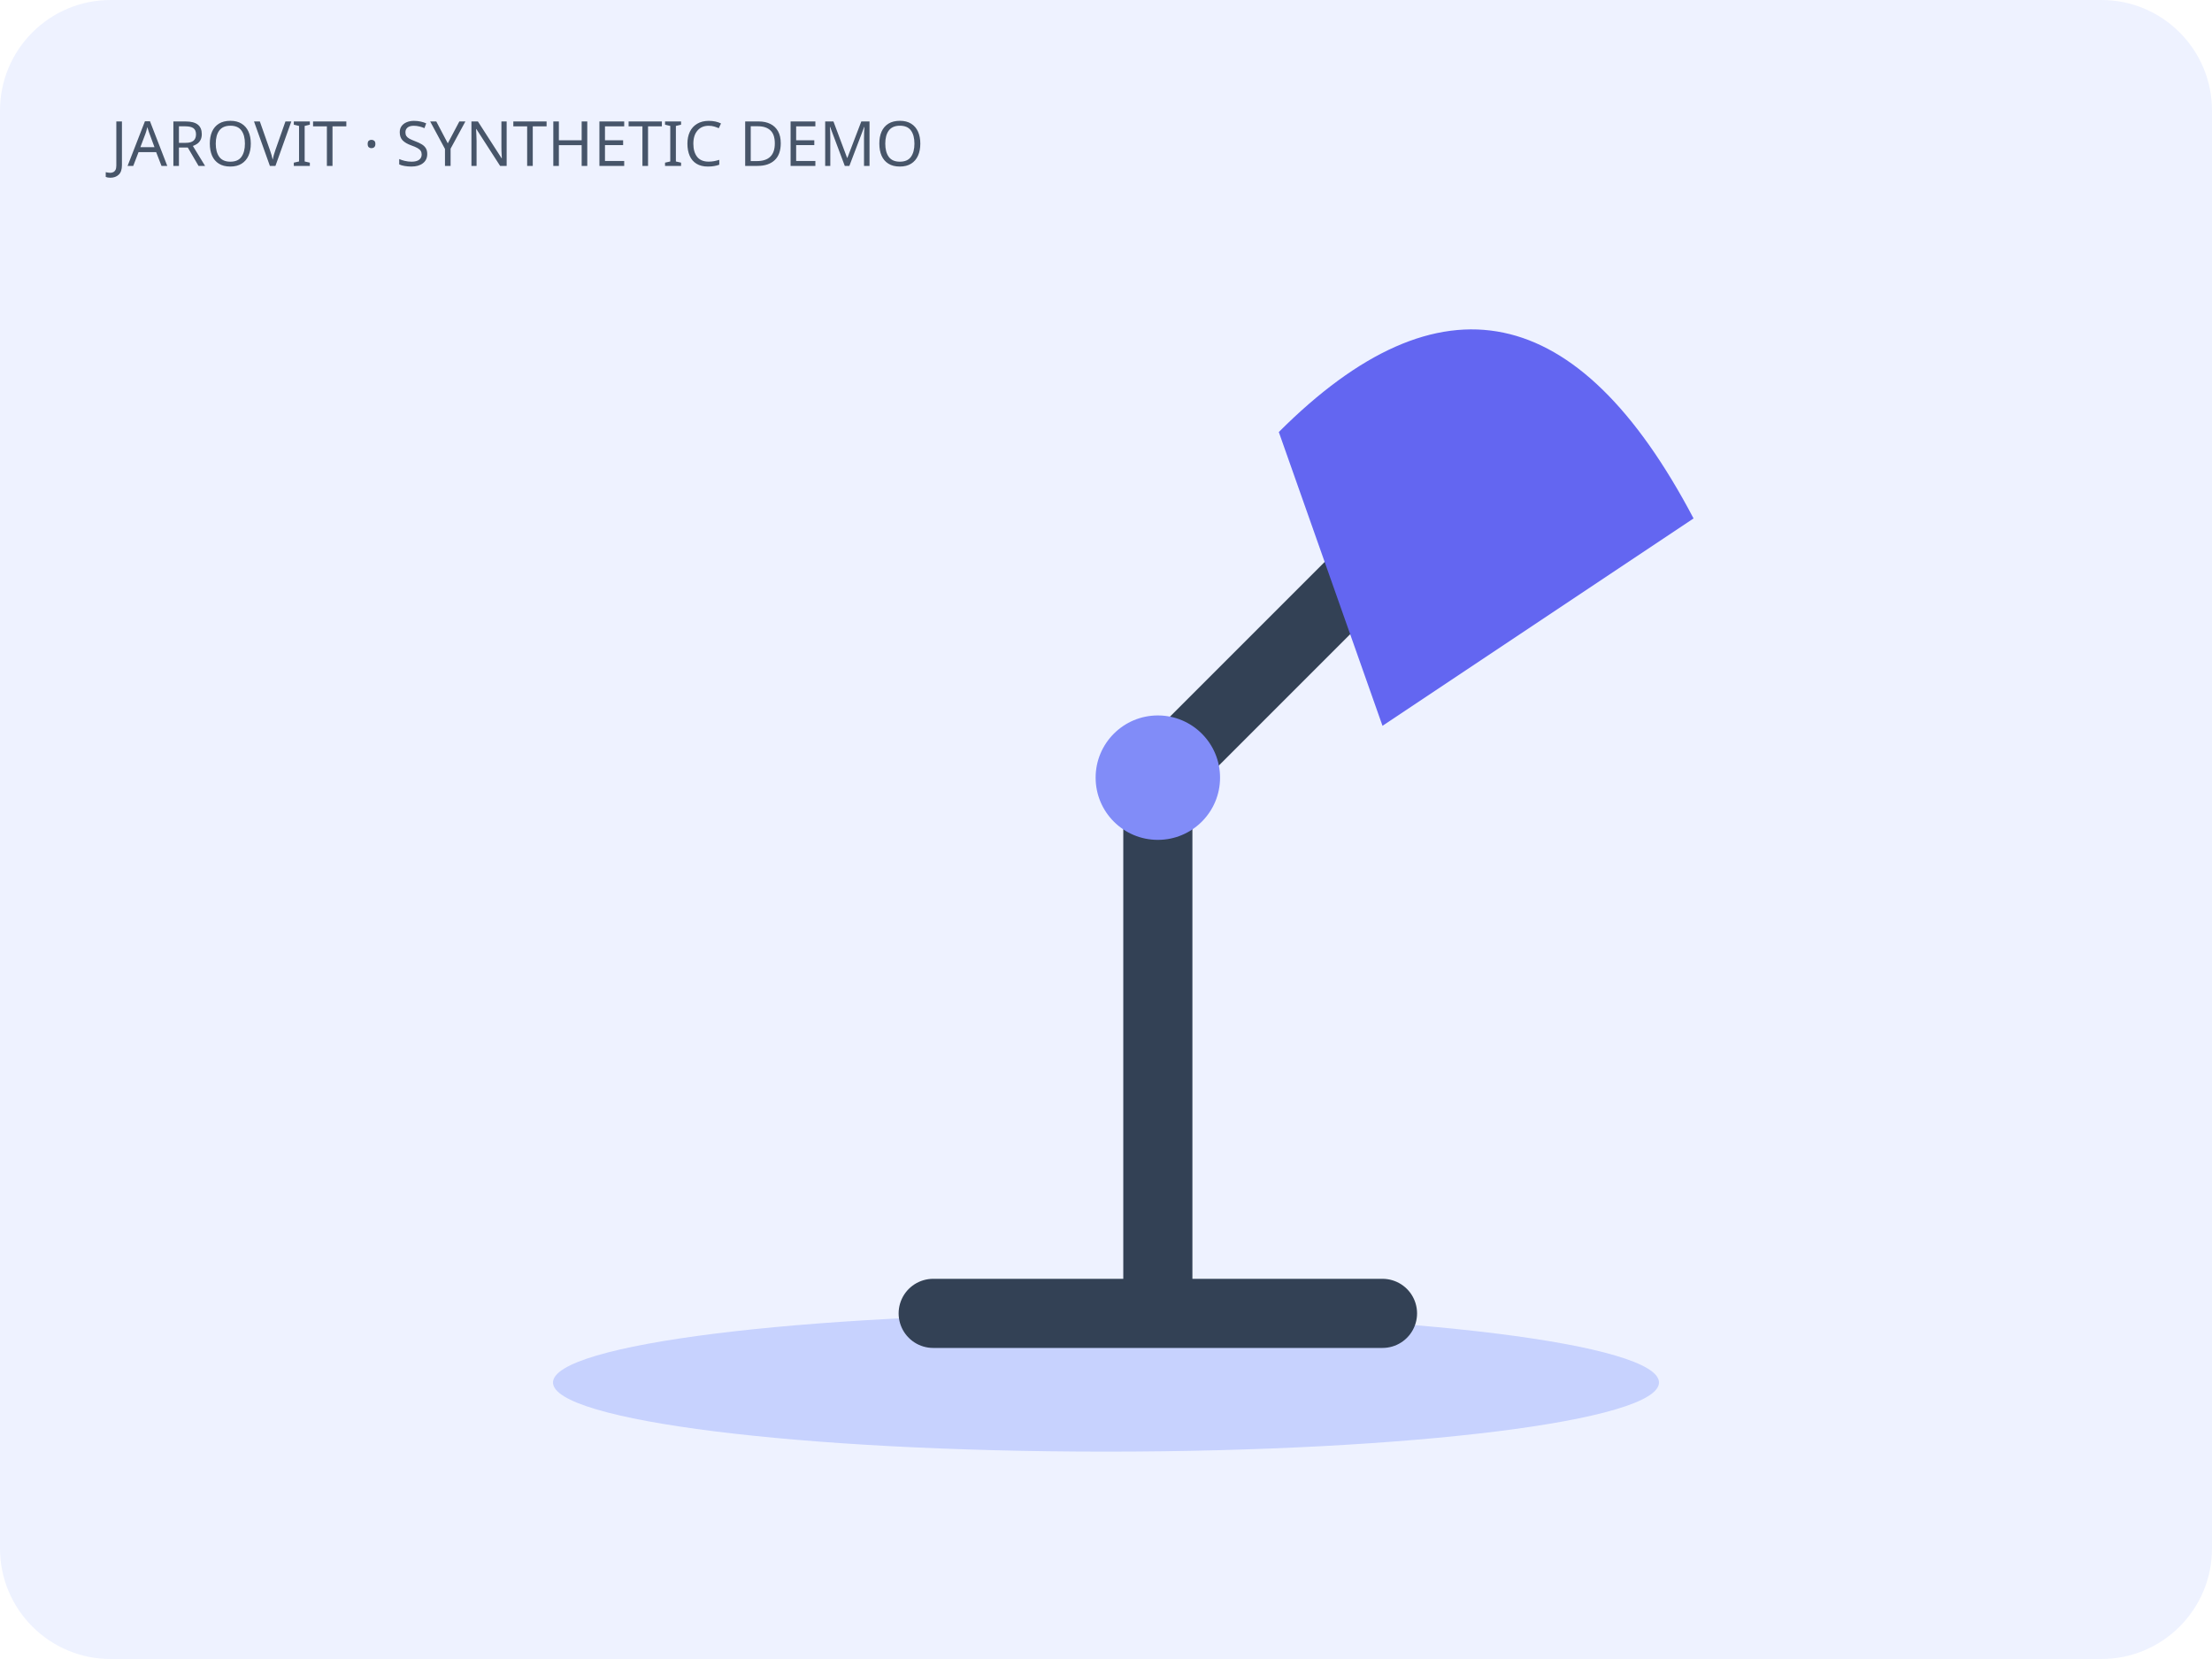
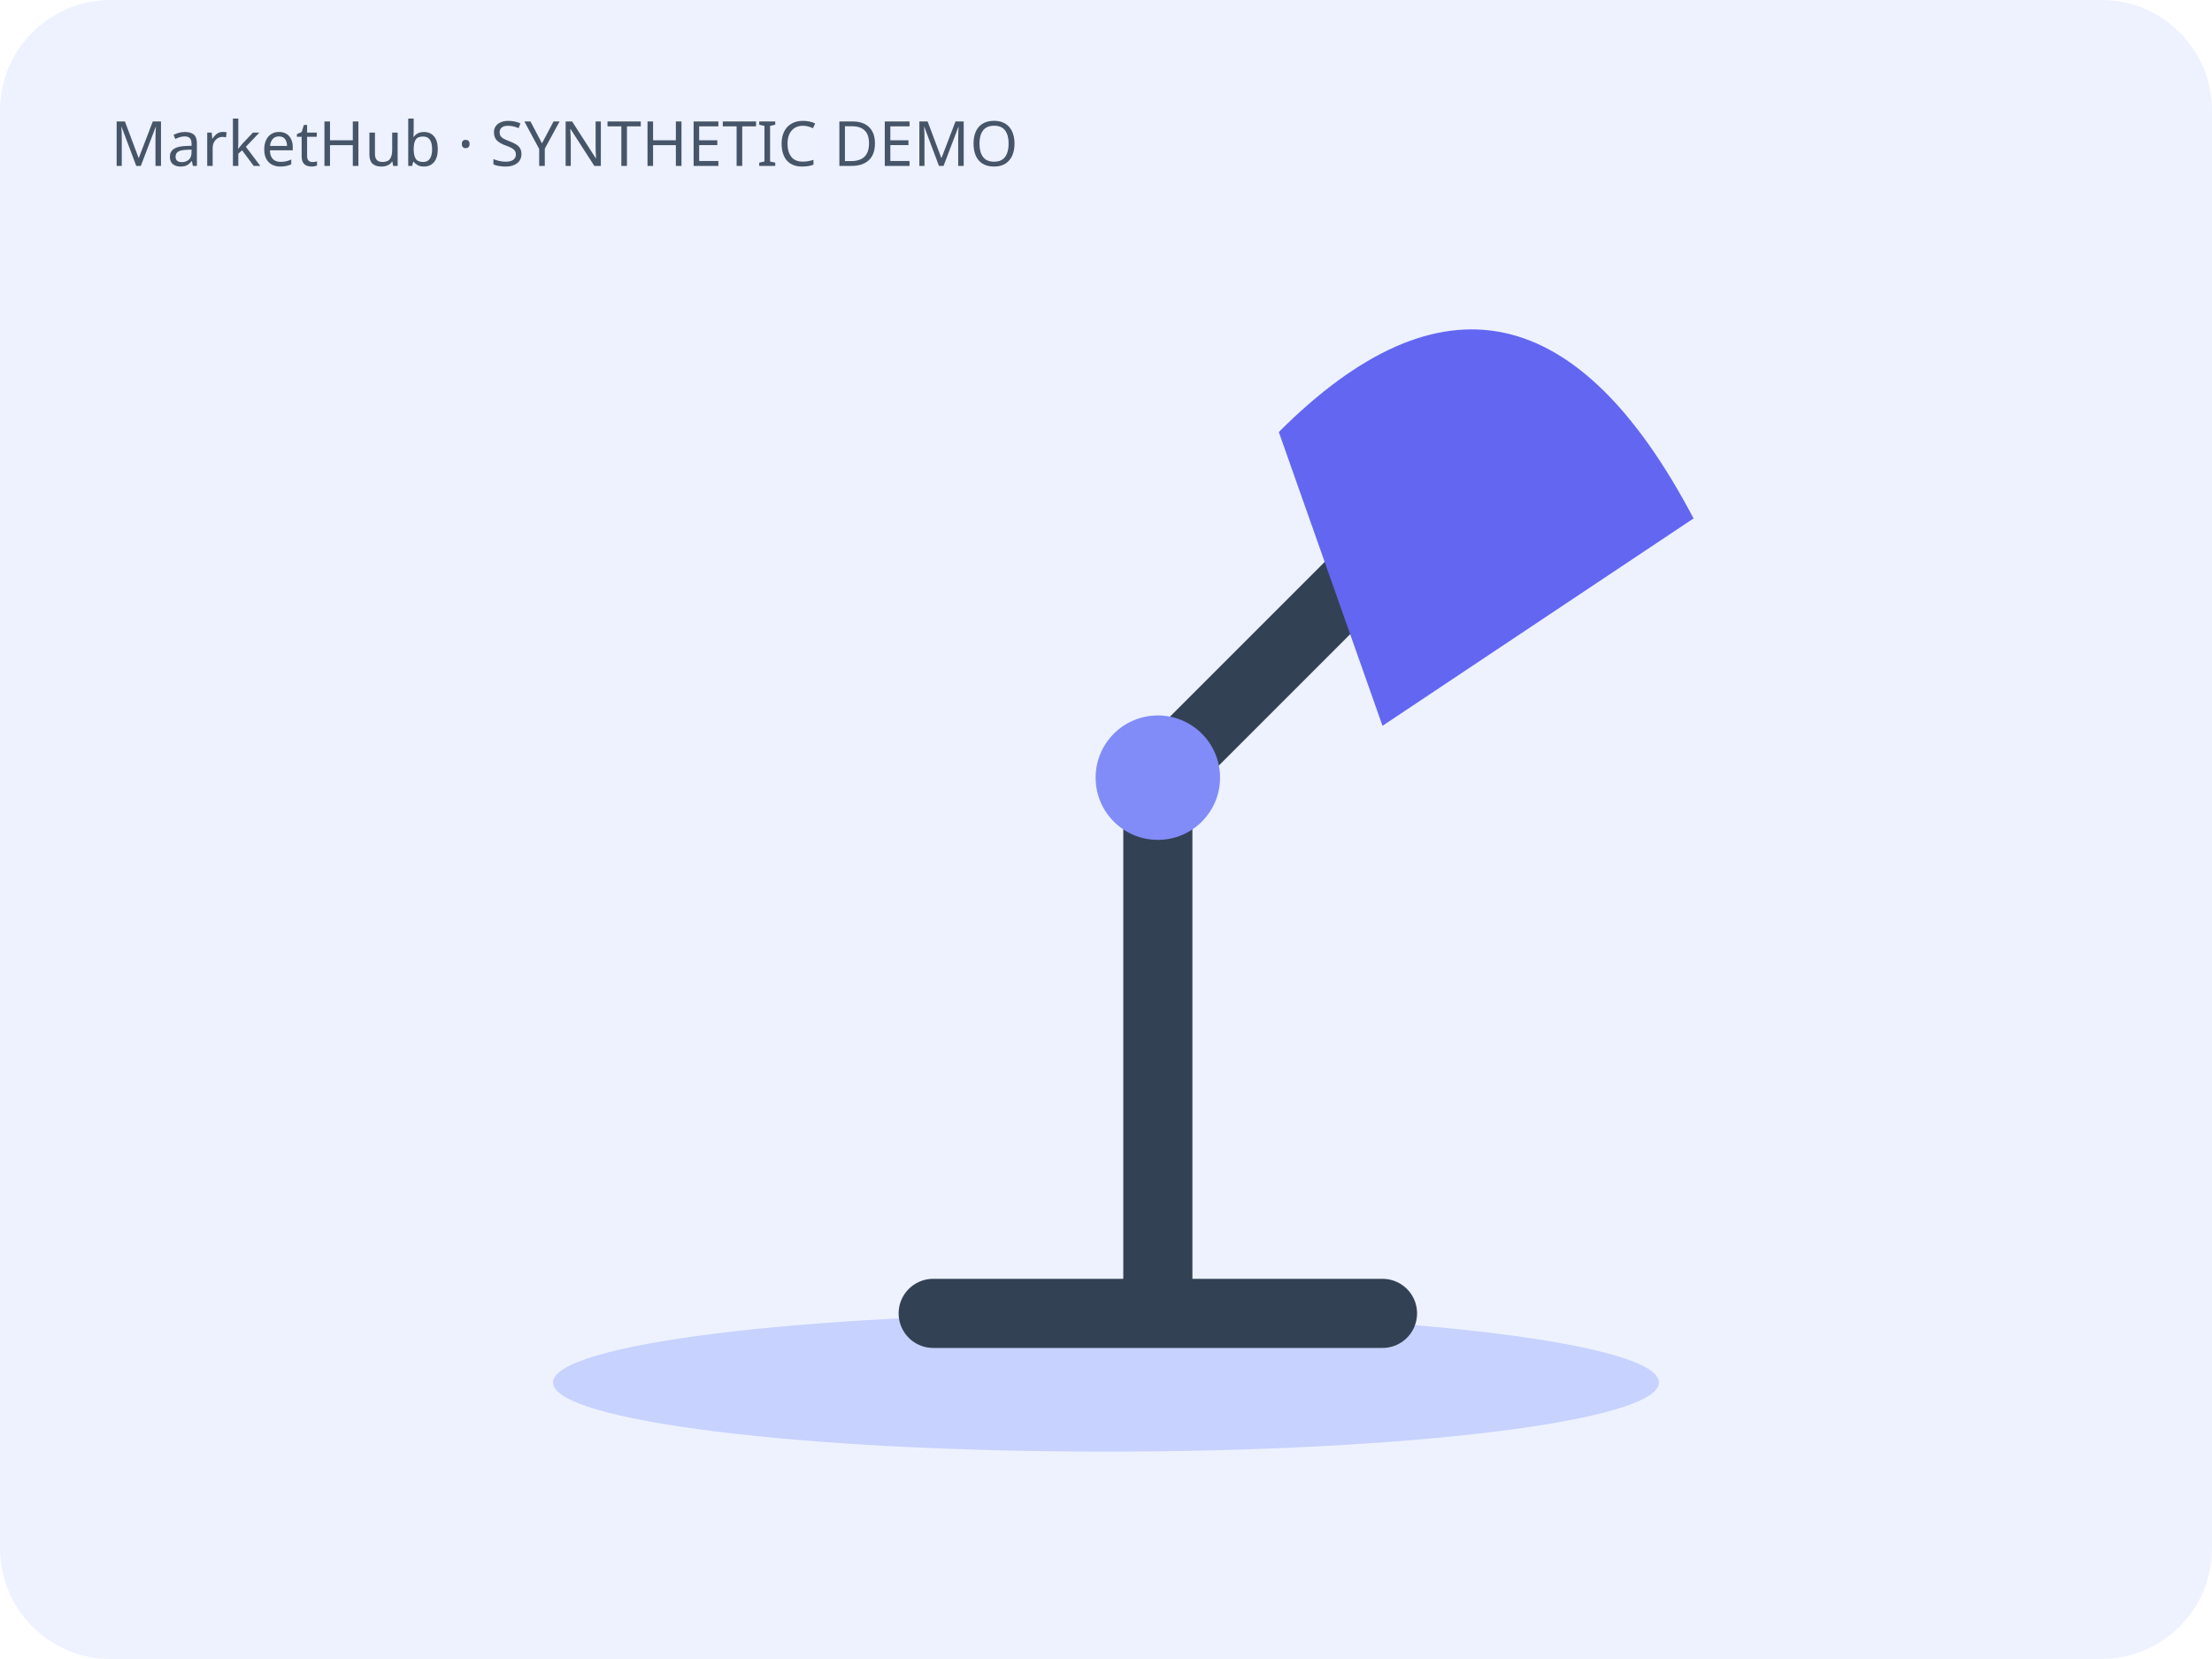
<svg xmlns="http://www.w3.org/2000/svg" viewBox="0 0 640 480" role="img" aria-label="Synthetic demo desk lamp">
  <rect width="640" height="480" rx="32" fill="#eef2ff" />
  <ellipse cx="320" cy="400" rx="160" ry="20" fill="#c7d2fe" />
  <path d="M270 380h130M335 375V225l75-75" fill="none" stroke="#334155" stroke-width="20" stroke-linecap="round" />
  <path d="M370 125q70-70 120 25l-90 60z" fill="#6366f1" />
  <circle cx="335" cy="225" r="18" fill="#818cf8" />
-   <text x="32" y="48" font-family="sans-serif" font-size="18" fill="#475569">JAROVIT · SYNTHETIC DEMO</text>
+   <text x="32" y="48" font-family="sans-serif" font-size="18" fill="#475569">MarketHub · SYNTHETIC DEMO</text>
</svg>
